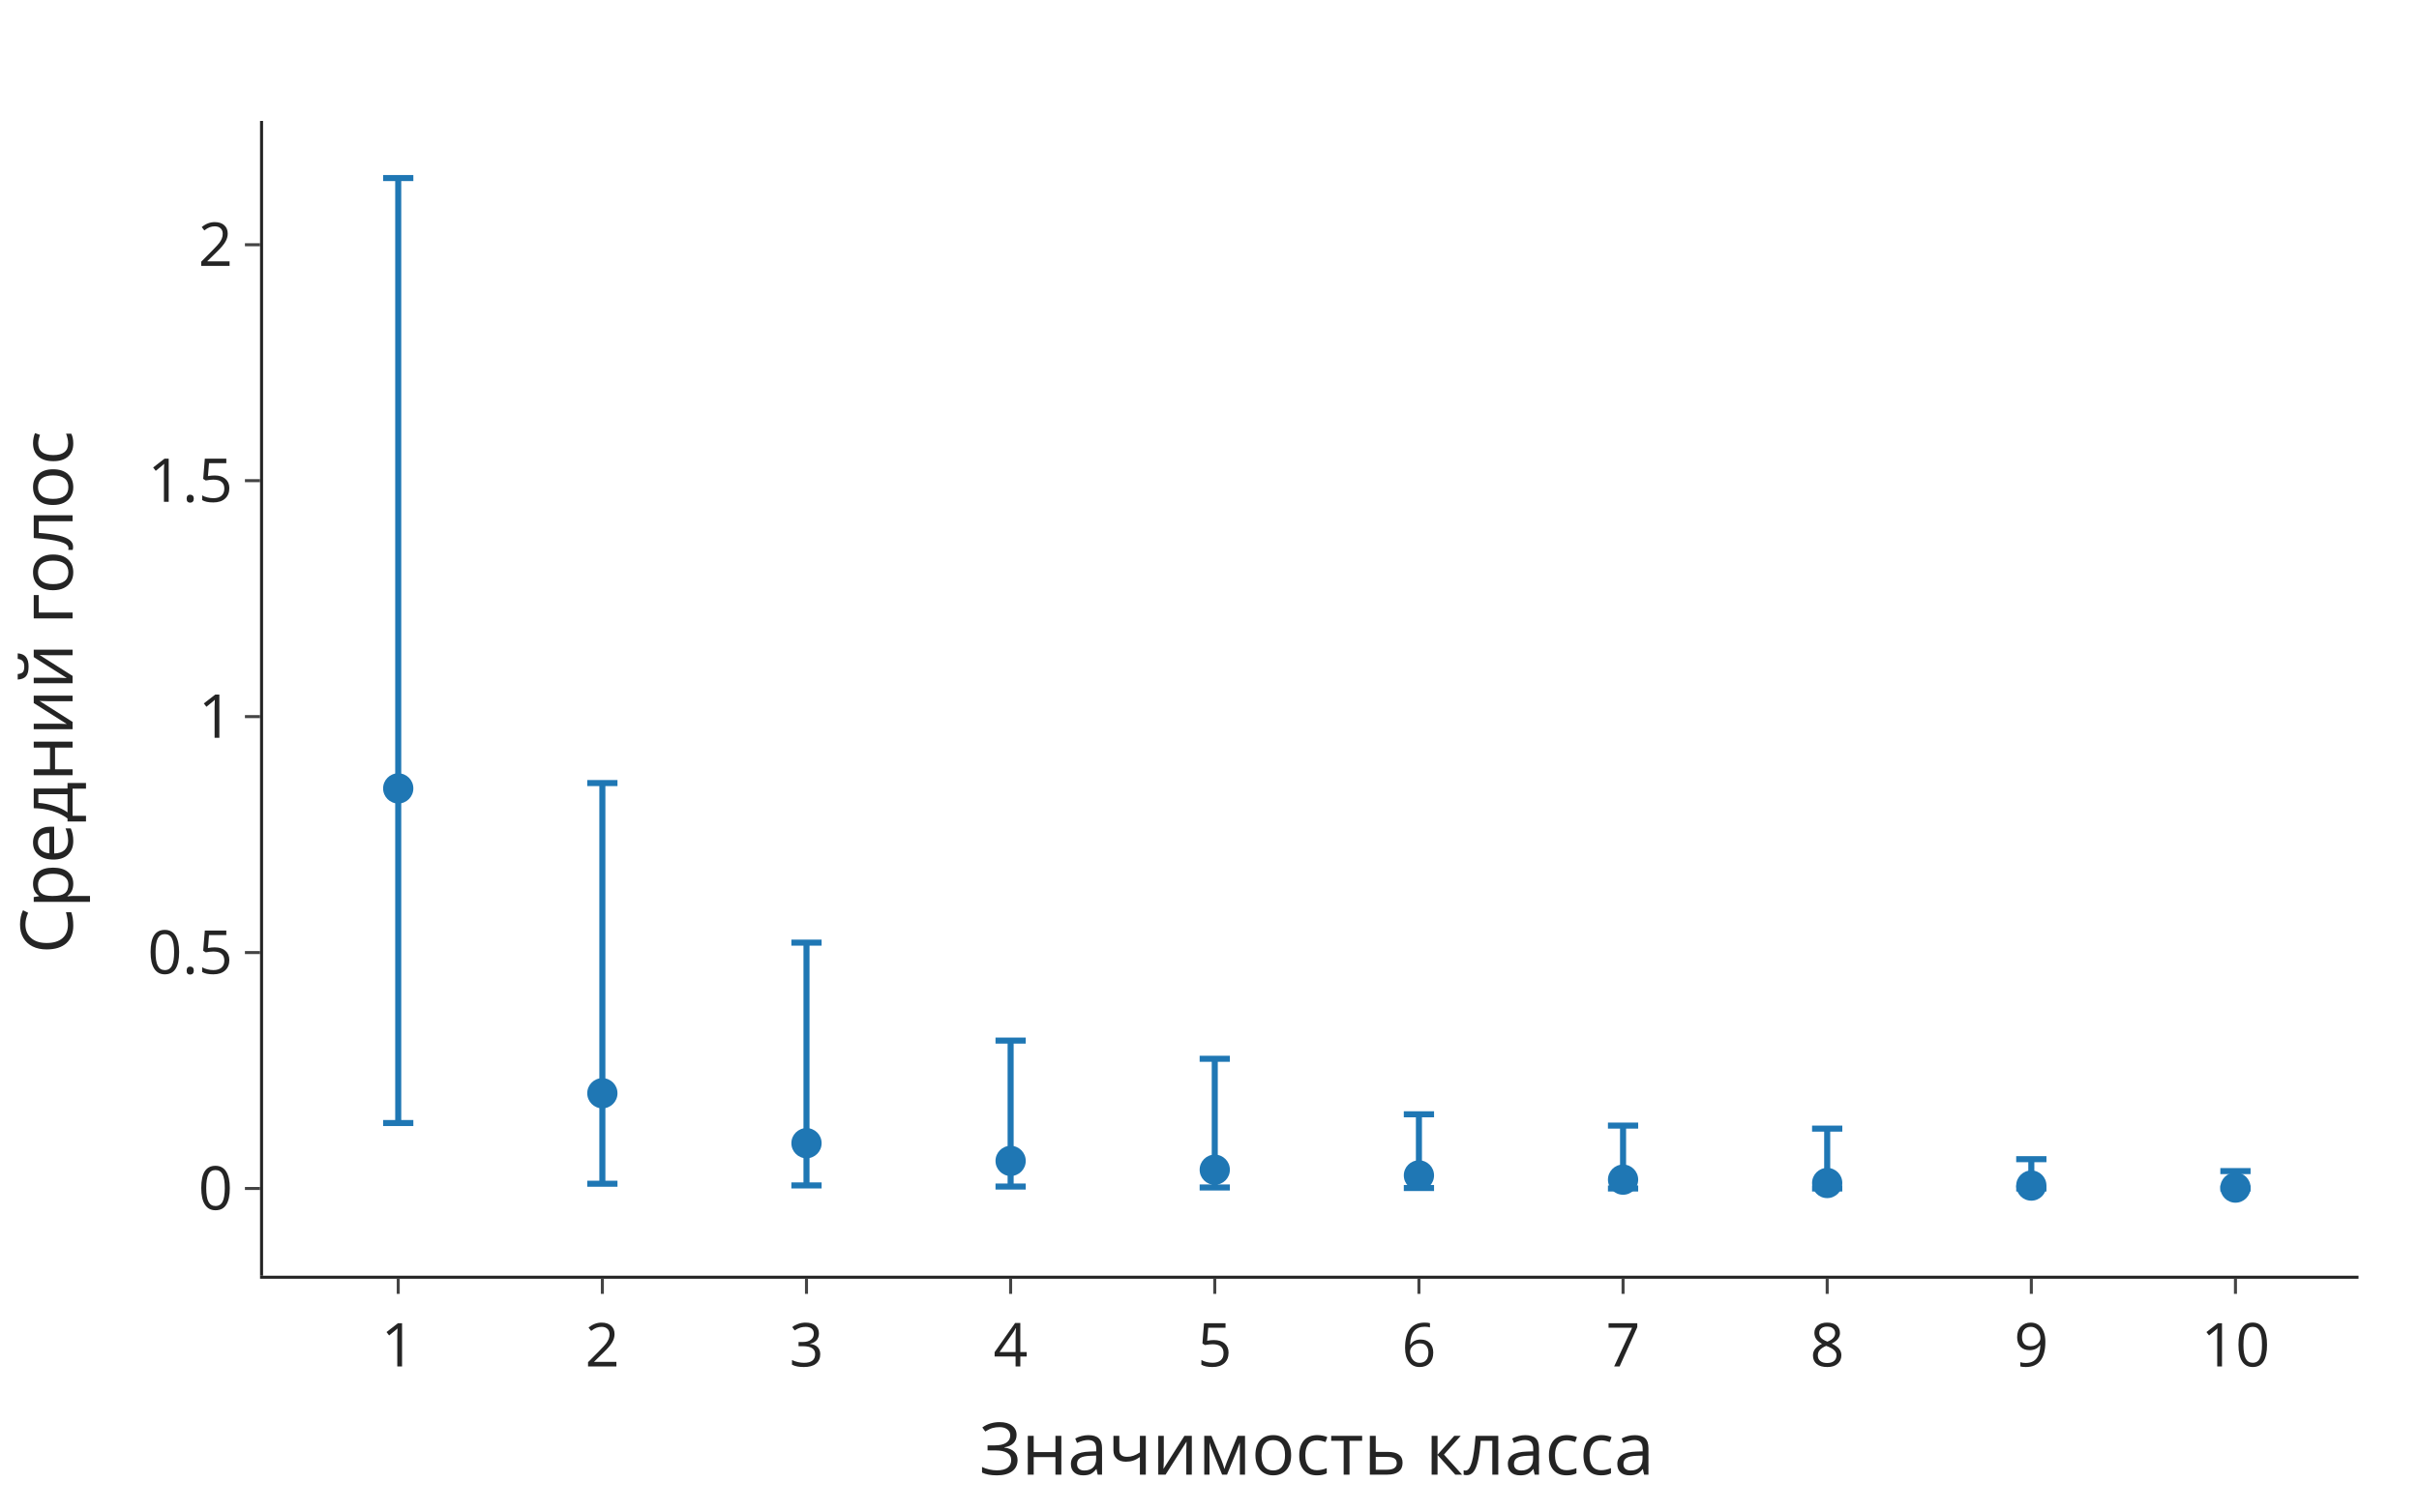
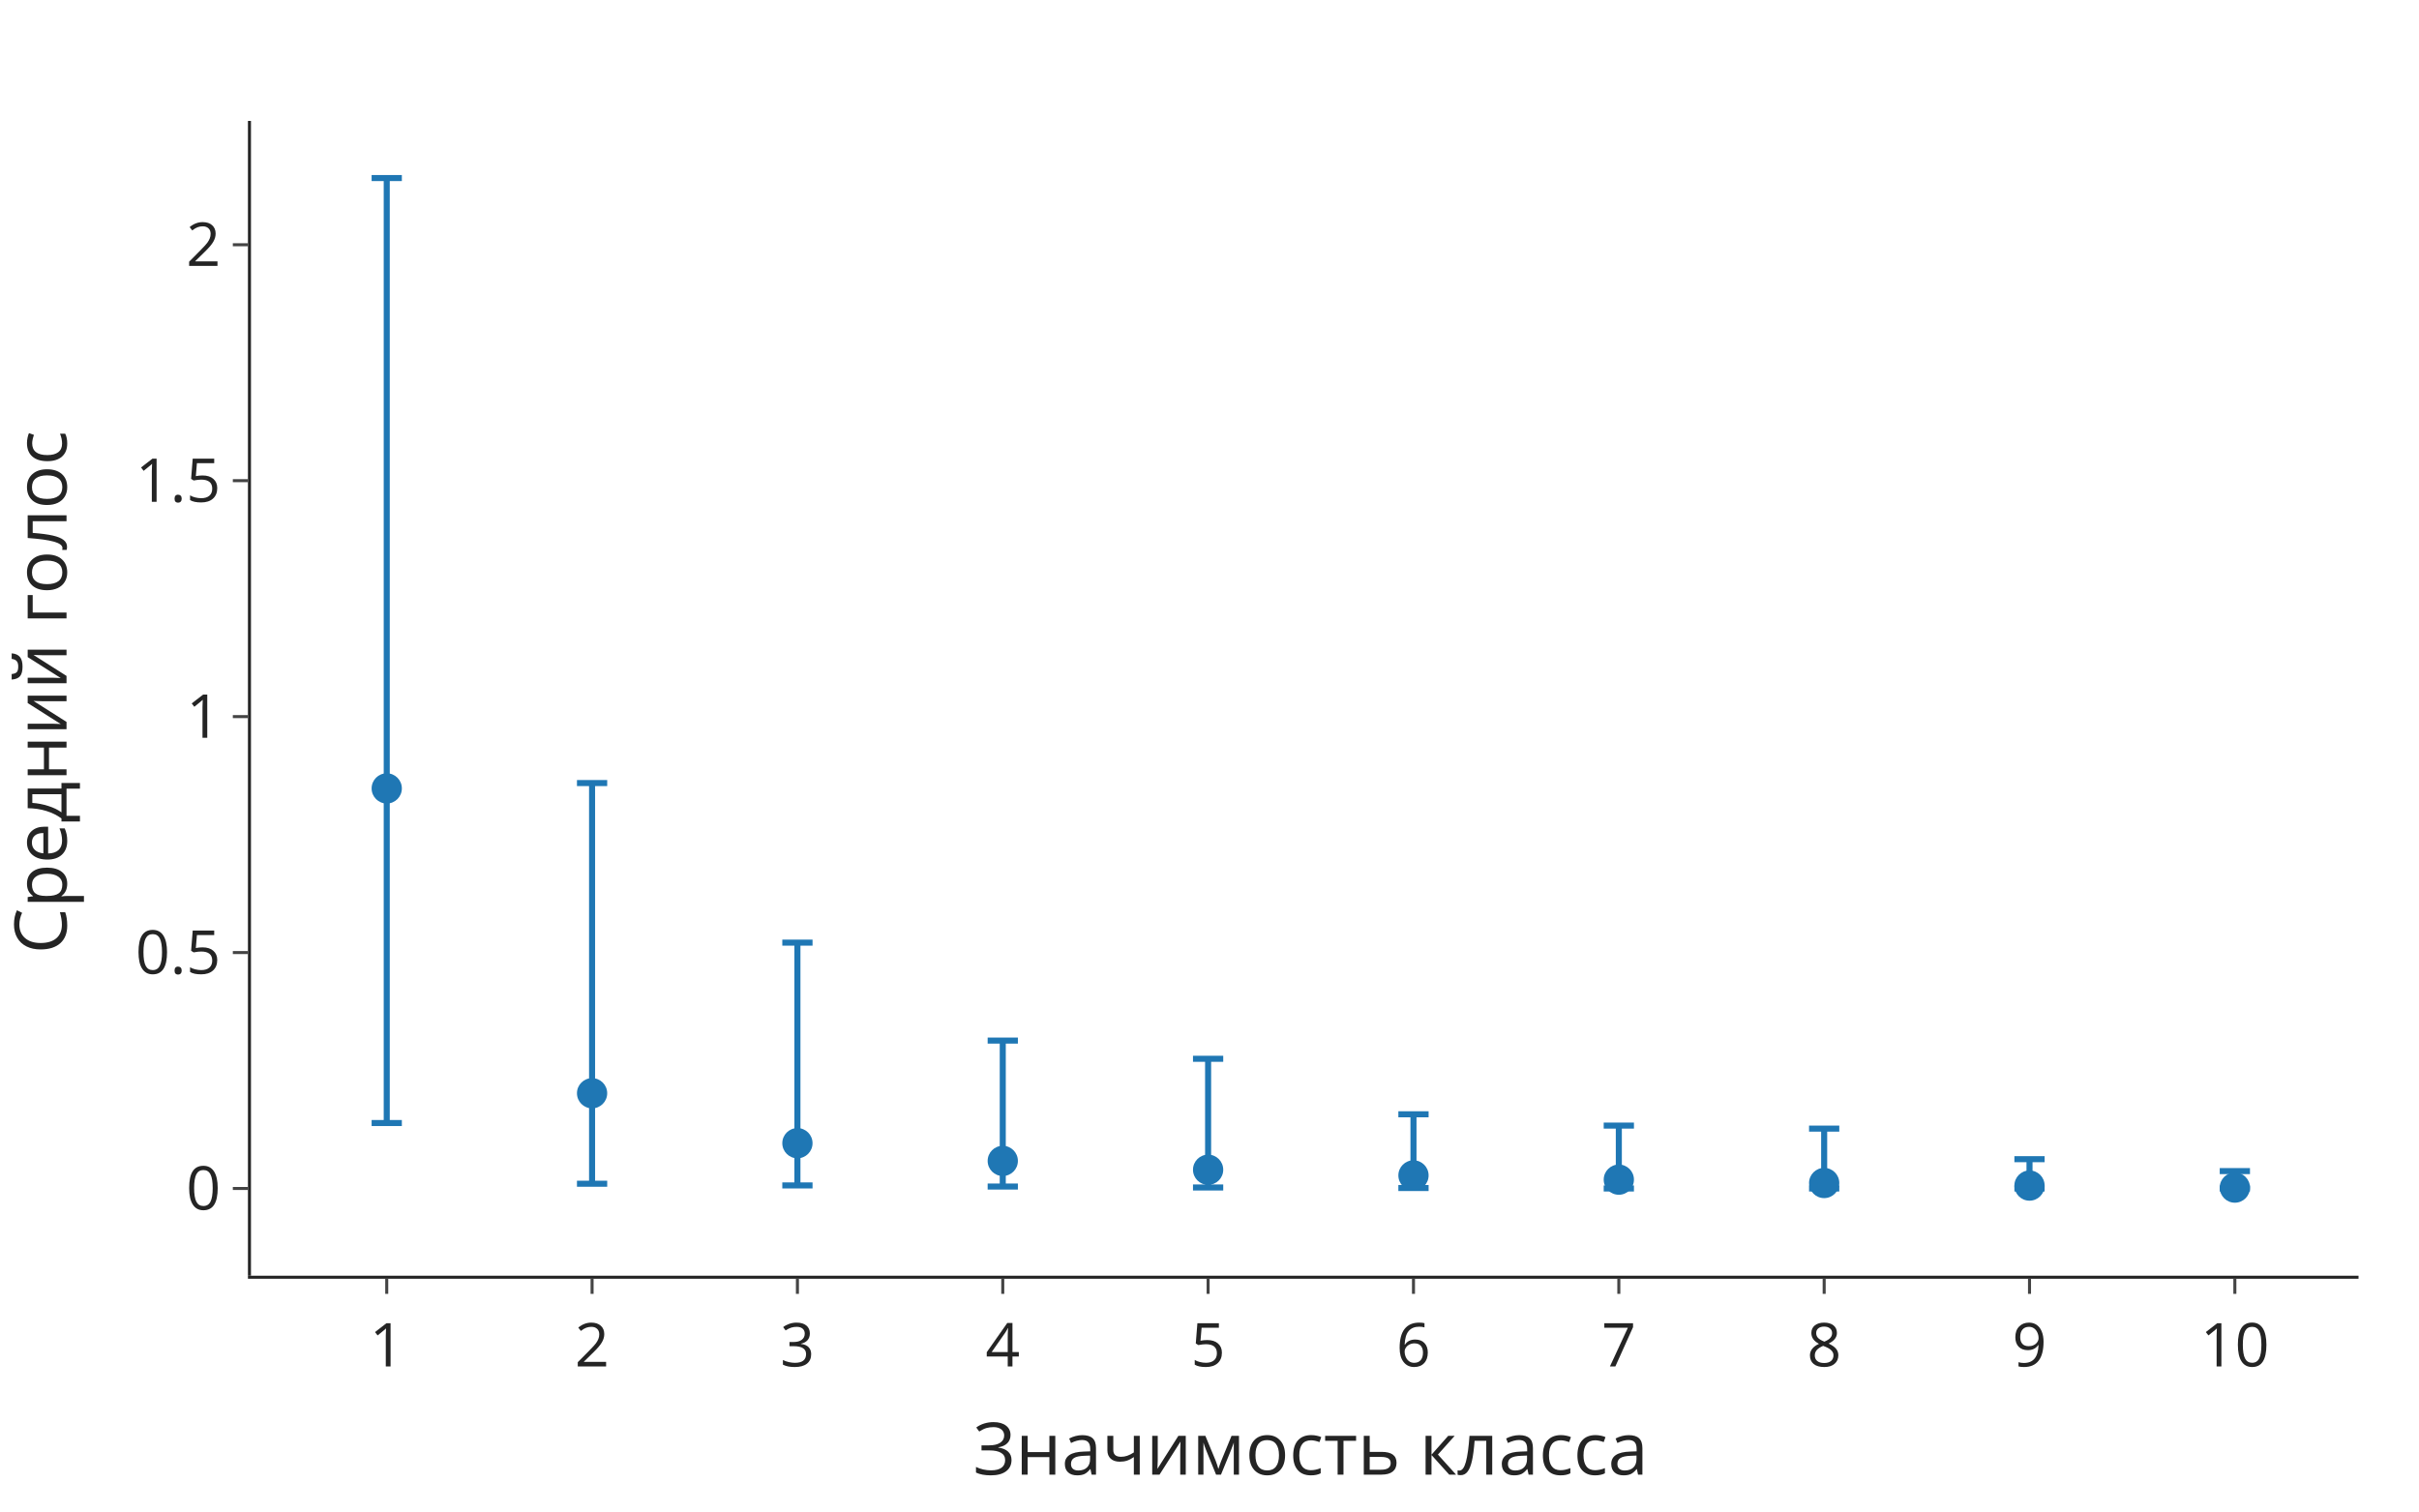
<svg xmlns="http://www.w3.org/2000/svg" class="main-svg" width="800" height="500" style="" viewBox="0 0 800 500">
  <rect x="0" y="0" width="800" height="500" style="fill: rgb(255, 255, 255); fill-opacity: 1;" />
-   <defs id="defs-25d19a">
+   <defs id="defs-a3bebe">
    <g class="clips">
-       <clipPath id="clip25d19axyplot" class="plotclip">
-         <rect width="689" height="378" />
+       <clipPath id="clipa3bebexyplot" class="plotclip">
+         <rect width="693" height="378" />
      </clipPath>
-       <clipPath class="axesclip" id="clip25d19ax">
-         <rect x="91" y="0" width="689" height="500" />
+       <clipPath class="axesclip" id="clipa3bebex">
+         <rect x="87" y="0" width="693" height="500" />
      </clipPath>
-       <clipPath class="axesclip" id="clip25d19ay">
+       <clipPath class="axesclip" id="clipa3bebey">
        <rect x="0" y="40" width="800" height="378" />
      </clipPath>
-       <clipPath class="axesclip" id="clip25d19axy">
-         <rect x="91" y="40" width="689" height="378" />
+       <clipPath class="axesclip" id="clipa3bebexy">
+         <rect x="87" y="40" width="693" height="378" />
      </clipPath>
    </g>
    <g class="gradients" />
  </defs>
  <g class="bglayer" />
  <g class="layer-below">
    <g class="imagelayer" />
    <g class="shapelayer" />
  </g>
  <g class="cartesianlayer">
    <g class="subplot xy">
      <g class="layer-subplot">
        <g class="shapelayer" />
        <g class="imagelayer" />
      </g>
      <g class="gridlayer">
        <g class="x" />
        <g class="y" />
      </g>
      <g class="zerolinelayer" />
      <path class="xlines-below" />
      <path class="ylines-below" />
      <g class="overlines-below" />
      <g class="xaxislayer-below" />
      <g class="yaxislayer-below" />
      <g class="overaxes-below" />
-       <g class="plot" transform="translate(91, 40)" clip-path="url('#clip25d19axyplot')">
+       <g class="plot" transform="translate(87, 40)" clip-path="url('#clipa3bebexyplot')">
        <g class="scatterlayer mlayer">
-           <g class="trace scatter trace3a6e0eeb-6f9f-4f3f-888a-11cbcd33f310" style="stroke-miterlimit: 2; opacity: 1;">
+           <g class="trace scatter trace63bc632e-748a-4f7d-8241-99947e5c9be6" style="stroke-miterlimit: 2; opacity: 1;">
            <g class="fills" />
            <g class="errorbars">
              <g class="errorbar" style="opacity: 1;">
-                 <path class="yerror" d="M35.7,18.9h10m-5,0V331.49m-5,0h10" style="vector-effect: non-scaling-stroke; stroke-width: 2px; stroke: rgb(31, 119, 180); stroke-opacity: 1;" />
+                 <path class="yerror" d="M35.9,18.9h10m-5,0V331.49m-5,0h10" style="vector-effect: non-scaling-stroke; stroke-width: 2px; stroke: rgb(31, 119, 180); stroke-opacity: 1;" />
              </g>
              <g class="errorbar" style="opacity: 1;">
-                 <path class="yerror" d="M103.21,219.03h10m-5,0V351.57m-5,0h10" style="vector-effect: non-scaling-stroke; stroke-width: 2px; stroke: rgb(31, 119, 180); stroke-opacity: 1;" />
+                 <path class="yerror" d="M103.81,219.03h10m-5,0V351.57m-5,0h10" style="vector-effect: non-scaling-stroke; stroke-width: 2px; stroke: rgb(31, 119, 180); stroke-opacity: 1;" />
              </g>
              <g class="errorbar" style="opacity: 1;">
-                 <path class="yerror" d="M170.72,271.82h10m-5,0V352.13m-5,0h10" style="vector-effect: non-scaling-stroke; stroke-width: 2px; stroke: rgb(31, 119, 180); stroke-opacity: 1;" />
+                 <path class="yerror" d="M171.72,271.82h10m-5,0V352.13m-5,0h10" style="vector-effect: non-scaling-stroke; stroke-width: 2px; stroke: rgb(31, 119, 180); stroke-opacity: 1;" />
              </g>
              <g class="errorbar" style="opacity: 1;">
-                 <path class="yerror" d="M238.23,304.22h10m-5,0V352.5m-5,0h10" style="vector-effect: non-scaling-stroke; stroke-width: 2px; stroke: rgb(31, 119, 180); stroke-opacity: 1;" />
+                 <path class="yerror" d="M239.63,304.22h10m-5,0V352.5m-5,0h10" style="vector-effect: non-scaling-stroke; stroke-width: 2px; stroke: rgb(31, 119, 180); stroke-opacity: 1;" />
              </g>
              <g class="errorbar" style="opacity: 1;">
-                 <path class="yerror" d="M305.74,310.24h10m-5,0V352.81m-5,0h10" style="vector-effect: non-scaling-stroke; stroke-width: 2px; stroke: rgb(31, 119, 180); stroke-opacity: 1;" />
+                 <path class="yerror" d="M307.54,310.24h10m-5,0V352.81m-5,0h10" style="vector-effect: non-scaling-stroke; stroke-width: 2px; stroke: rgb(31, 119, 180); stroke-opacity: 1;" />
              </g>
              <g class="errorbar" style="opacity: 1;">
-                 <path class="yerror" d="M373.26,328.6h10m-5,0V352.99m-5,0h10" style="vector-effect: non-scaling-stroke; stroke-width: 2px; stroke: rgb(31, 119, 180); stroke-opacity: 1;" />
+                 <path class="yerror" d="M375.46,328.6h10m-5,0V352.99m-5,0h10" style="vector-effect: non-scaling-stroke; stroke-width: 2px; stroke: rgb(31, 119, 180); stroke-opacity: 1;" />
              </g>
              <g class="errorbar" style="opacity: 1;">
-                 <path class="yerror" d="M440.77,332.34h10m-5,0V353.14m-5,0h10" style="vector-effect: non-scaling-stroke; stroke-width: 2px; stroke: rgb(31, 119, 180); stroke-opacity: 1;" />
+                 <path class="yerror" d="M443.37,332.34h10m-5,0V353.14m-5,0h10" style="vector-effect: non-scaling-stroke; stroke-width: 2px; stroke: rgb(31, 119, 180); stroke-opacity: 1;" />
              </g>
              <g class="errorbar" style="opacity: 1;">
-                 <path class="yerror" d="M508.28,333.34h10m-5,0V353.14m-5,0h10" style="vector-effect: non-scaling-stroke; stroke-width: 2px; stroke: rgb(31, 119, 180); stroke-opacity: 1;" />
+                 <path class="yerror" d="M511.28,333.34h10m-5,0V353.14m-5,0h10" style="vector-effect: non-scaling-stroke; stroke-width: 2px; stroke: rgb(31, 119, 180); stroke-opacity: 1;" />
              </g>
              <g class="errorbar" style="opacity: 1;">
-                 <path class="yerror" d="M575.79,343.45h10m-5,0V353.14m-5,0h10" style="vector-effect: non-scaling-stroke; stroke-width: 2px; stroke: rgb(31, 119, 180); stroke-opacity: 1;" />
+                 <path class="yerror" d="M579.19,343.45h10m-5,0V353.14m-5,0h10" style="vector-effect: non-scaling-stroke; stroke-width: 2px; stroke: rgb(31, 119, 180); stroke-opacity: 1;" />
              </g>
              <g class="errorbar" style="opacity: 1;">
-                 <path class="yerror" d="M643.3,347.39h10m-5,0V353.14m-5,0h10" style="vector-effect: non-scaling-stroke; stroke-width: 2px; stroke: rgb(31, 119, 180); stroke-opacity: 1;" />
+                 <path class="yerror" d="M647.1,347.39h10m-5,0V353.14m-5,0h10" style="vector-effect: non-scaling-stroke; stroke-width: 2px; stroke: rgb(31, 119, 180); stroke-opacity: 1;" />
              </g>
            </g>
            <g class="lines" />
            <g class="points">
-               <path class="point" transform="translate(40.7,220.8)" d="M5,0A5,5 0 1,1 0,-5A5,5 0 0,1 5,0Z" style="opacity: 1; stroke-width: 0px; fill: rgb(31, 119, 180); fill-opacity: 1;" />
-               <path class="point" transform="translate(108.21,321.64)" d="M5,0A5,5 0 1,1 0,-5A5,5 0 0,1 5,0Z" style="opacity: 1; stroke-width: 0px; fill: rgb(31, 119, 180); fill-opacity: 1;" />
-               <path class="point" transform="translate(175.72,338.16)" d="M5,0A5,5 0 1,1 0,-5A5,5 0 0,1 5,0Z" style="opacity: 1; stroke-width: 0px; fill: rgb(31, 119, 180); fill-opacity: 1;" />
-               <path class="point" transform="translate(243.23,344.02)" d="M5,0A5,5 0 1,1 0,-5A5,5 0 0,1 5,0Z" style="opacity: 1; stroke-width: 0px; fill: rgb(31, 119, 180); fill-opacity: 1;" />
-               <path class="point" transform="translate(310.74,346.94)" d="M5,0A5,5 0 1,1 0,-5A5,5 0 0,1 5,0Z" style="opacity: 1; stroke-width: 0px; fill: rgb(31, 119, 180); fill-opacity: 1;" />
-               <path class="point" transform="translate(378.26,348.82)" d="M5,0A5,5 0 1,1 0,-5A5,5 0 0,1 5,0Z" style="opacity: 1; stroke-width: 0px; fill: rgb(31, 119, 180); fill-opacity: 1;" />
-               <path class="point" transform="translate(445.77,350.22)" d="M5,0A5,5 0 1,1 0,-5A5,5 0 0,1 5,0Z" style="opacity: 1; stroke-width: 0px; fill: rgb(31, 119, 180); fill-opacity: 1;" />
-               <path class="point" transform="translate(513.28,351.33)" d="M5,0A5,5 0 1,1 0,-5A5,5 0 0,1 5,0Z" style="opacity: 1; stroke-width: 0px; fill: rgb(31, 119, 180); fill-opacity: 1;" />
-               <path class="point" transform="translate(580.79,352.18)" d="M5,0A5,5 0 1,1 0,-5A5,5 0 0,1 5,0Z" style="opacity: 1; stroke-width: 0px; fill: rgb(31, 119, 180); fill-opacity: 1;" />
-               <path class="point" transform="translate(648.3,352.85)" d="M5,0A5,5 0 1,1 0,-5A5,5 0 0,1 5,0Z" style="opacity: 1; stroke-width: 0px; fill: rgb(31, 119, 180); fill-opacity: 1;" />
+               <path class="point" transform="translate(40.9,220.8)" d="M5,0A5,5 0 1,1 0,-5A5,5 0 0,1 5,0Z" style="opacity: 1; stroke-width: 0px; fill: rgb(31, 119, 180); fill-opacity: 1;" />
+               <path class="point" transform="translate(108.81,321.64)" d="M5,0A5,5 0 1,1 0,-5A5,5 0 0,1 5,0Z" style="opacity: 1; stroke-width: 0px; fill: rgb(31, 119, 180); fill-opacity: 1;" />
+               <path class="point" transform="translate(176.72,338.16)" d="M5,0A5,5 0 1,1 0,-5A5,5 0 0,1 5,0Z" style="opacity: 1; stroke-width: 0px; fill: rgb(31, 119, 180); fill-opacity: 1;" />
+               <path class="point" transform="translate(244.63,344.02)" d="M5,0A5,5 0 1,1 0,-5A5,5 0 0,1 5,0Z" style="opacity: 1; stroke-width: 0px; fill: rgb(31, 119, 180); fill-opacity: 1;" />
+               <path class="point" transform="translate(312.54,346.94)" d="M5,0A5,5 0 1,1 0,-5A5,5 0 0,1 5,0Z" style="opacity: 1; stroke-width: 0px; fill: rgb(31, 119, 180); fill-opacity: 1;" />
+               <path class="point" transform="translate(380.46,348.82)" d="M5,0A5,5 0 1,1 0,-5A5,5 0 0,1 5,0Z" style="opacity: 1; stroke-width: 0px; fill: rgb(31, 119, 180); fill-opacity: 1;" />
+               <path class="point" transform="translate(448.37,350.22)" d="M5,0A5,5 0 1,1 0,-5A5,5 0 0,1 5,0Z" style="opacity: 1; stroke-width: 0px; fill: rgb(31, 119, 180); fill-opacity: 1;" />
+               <path class="point" transform="translate(516.28,351.33)" d="M5,0A5,5 0 1,1 0,-5A5,5 0 0,1 5,0Z" style="opacity: 1; stroke-width: 0px; fill: rgb(31, 119, 180); fill-opacity: 1;" />
+               <path class="point" transform="translate(584.19,352.18)" d="M5,0A5,5 0 1,1 0,-5A5,5 0 0,1 5,0Z" style="opacity: 1; stroke-width: 0px; fill: rgb(31, 119, 180); fill-opacity: 1;" />
+               <path class="point" transform="translate(652.1,352.85)" d="M5,0A5,5 0 1,1 0,-5A5,5 0 0,1 5,0Z" style="opacity: 1; stroke-width: 0px; fill: rgb(31, 119, 180); fill-opacity: 1;" />
            </g>
            <g class="text" />
          </g>
        </g>
      </g>
      <g class="overplot" />
-       <path class="xlines-above crisp" d="M86,422.5H780" style="fill: none; stroke-width: 1px; stroke: rgb(36, 36, 36); stroke-opacity: 1;" />
-       <path class="ylines-above crisp" d="M86.5,40V422" style="fill: none; stroke-width: 1px; stroke: rgb(36, 36, 36); stroke-opacity: 1;" />
+       <path class="xlines-above crisp" d="M82,422.5H780" style="fill: none; stroke-width: 1px; stroke: rgb(36, 36, 36); stroke-opacity: 1;" />
+       <path class="ylines-above crisp" d="M82.5,40V422" style="fill: none; stroke-width: 1px; stroke: rgb(36, 36, 36); stroke-opacity: 1;" />
      <g class="overlines-above" />
      <g class="xaxislayer-above">
-         <path class="xtick ticks crisp" d="M0,423v5" transform="translate(131.7,0)" style="stroke: rgb(68, 68, 68); stroke-opacity: 1; stroke-width: 1px;" />
-         <path class="xtick ticks crisp" d="M0,423v5" transform="translate(199.21,0)" style="stroke: rgb(68, 68, 68); stroke-opacity: 1; stroke-width: 1px;" />
-         <path class="xtick ticks crisp" d="M0,423v5" transform="translate(266.72,0)" style="stroke: rgb(68, 68, 68); stroke-opacity: 1; stroke-width: 1px;" />
-         <path class="xtick ticks crisp" d="M0,423v5" transform="translate(334.23,0)" style="stroke: rgb(68, 68, 68); stroke-opacity: 1; stroke-width: 1px;" />
-         <path class="xtick ticks crisp" d="M0,423v5" transform="translate(401.74,0)" style="stroke: rgb(68, 68, 68); stroke-opacity: 1; stroke-width: 1px;" />
-         <path class="xtick ticks crisp" d="M0,423v5" transform="translate(469.26,0)" style="stroke: rgb(68, 68, 68); stroke-opacity: 1; stroke-width: 1px;" />
-         <path class="xtick ticks crisp" d="M0,423v5" transform="translate(536.77,0)" style="stroke: rgb(68, 68, 68); stroke-opacity: 1; stroke-width: 1px;" />
-         <path class="xtick ticks crisp" d="M0,423v5" transform="translate(604.28,0)" style="stroke: rgb(68, 68, 68); stroke-opacity: 1; stroke-width: 1px;" />
-         <path class="xtick ticks crisp" d="M0,423v5" transform="translate(671.79,0)" style="stroke: rgb(68, 68, 68); stroke-opacity: 1; stroke-width: 1px;" />
-         <path class="xtick ticks crisp" d="M0,423v5" transform="translate(739.3,0)" style="stroke: rgb(68, 68, 68); stroke-opacity: 1; stroke-width: 1px;" />
+         <path class="xtick ticks crisp" d="M0,423v5" transform="translate(127.9,0)" style="stroke: rgb(68, 68, 68); stroke-opacity: 1; stroke-width: 1px;" />
+         <path class="xtick ticks crisp" d="M0,423v5" transform="translate(195.81,0)" style="stroke: rgb(68, 68, 68); stroke-opacity: 1; stroke-width: 1px;" />
+         <path class="xtick ticks crisp" d="M0,423v5" transform="translate(263.72,0)" style="stroke: rgb(68, 68, 68); stroke-opacity: 1; stroke-width: 1px;" />
+         <path class="xtick ticks crisp" d="M0,423v5" transform="translate(331.63,0)" style="stroke: rgb(68, 68, 68); stroke-opacity: 1; stroke-width: 1px;" />
+         <path class="xtick ticks crisp" d="M0,423v5" transform="translate(399.54,0)" style="stroke: rgb(68, 68, 68); stroke-opacity: 1; stroke-width: 1px;" />
+         <path class="xtick ticks crisp" d="M0,423v5" transform="translate(467.46,0)" style="stroke: rgb(68, 68, 68); stroke-opacity: 1; stroke-width: 1px;" />
+         <path class="xtick ticks crisp" d="M0,423v5" transform="translate(535.37,0)" style="stroke: rgb(68, 68, 68); stroke-opacity: 1; stroke-width: 1px;" />
+         <path class="xtick ticks crisp" d="M0,423v5" transform="translate(603.28,0)" style="stroke: rgb(68, 68, 68); stroke-opacity: 1; stroke-width: 1px;" />
+         <path class="xtick ticks crisp" d="M0,423v5" transform="translate(671.19,0)" style="stroke: rgb(68, 68, 68); stroke-opacity: 1; stroke-width: 1px;" />
+         <path class="xtick ticks crisp" d="M0,423v5" transform="translate(739.1,0)" style="stroke: rgb(68, 68, 68); stroke-opacity: 1; stroke-width: 1px;" />
        <g class="xtick">
-           <text text-anchor="middle" x="0" y="452" transform="translate(131.7,0)" style="font-family: 'Open Sans', verdana, arial, sans-serif; font-size: 20px; fill: rgb(36, 36, 36); fill-opacity: 1; white-space: pre;">1</text>
+           <text text-anchor="middle" x="0" y="452" transform="translate(127.9,0)" style="font-family: 'Open Sans', verdana, arial, sans-serif; font-size: 20px; fill: rgb(36, 36, 36); fill-opacity: 1; white-space: pre;">1</text>
        </g>
        <g class="xtick">
-           <text text-anchor="middle" x="0" y="452" transform="translate(199.21,0)" style="font-family: 'Open Sans', verdana, arial, sans-serif; font-size: 20px; fill: rgb(36, 36, 36); fill-opacity: 1; white-space: pre;">2</text>
+           <text text-anchor="middle" x="0" y="452" transform="translate(195.81,0)" style="font-family: 'Open Sans', verdana, arial, sans-serif; font-size: 20px; fill: rgb(36, 36, 36); fill-opacity: 1; white-space: pre;">2</text>
        </g>
        <g class="xtick">
-           <text text-anchor="middle" x="0" y="452" transform="translate(266.72,0)" style="font-family: 'Open Sans', verdana, arial, sans-serif; font-size: 20px; fill: rgb(36, 36, 36); fill-opacity: 1; white-space: pre;">3</text>
+           <text text-anchor="middle" x="0" y="452" transform="translate(263.72,0)" style="font-family: 'Open Sans', verdana, arial, sans-serif; font-size: 20px; fill: rgb(36, 36, 36); fill-opacity: 1; white-space: pre;">3</text>
        </g>
        <g class="xtick">
-           <text text-anchor="middle" x="0" y="452" transform="translate(334.23,0)" style="font-family: 'Open Sans', verdana, arial, sans-serif; font-size: 20px; fill: rgb(36, 36, 36); fill-opacity: 1; white-space: pre;">4</text>
+           <text text-anchor="middle" x="0" y="452" transform="translate(331.63,0)" style="font-family: 'Open Sans', verdana, arial, sans-serif; font-size: 20px; fill: rgb(36, 36, 36); fill-opacity: 1; white-space: pre;">4</text>
        </g>
        <g class="xtick">
-           <text text-anchor="middle" x="0" y="452" transform="translate(401.74,0)" style="font-family: 'Open Sans', verdana, arial, sans-serif; font-size: 20px; fill: rgb(36, 36, 36); fill-opacity: 1; white-space: pre;">5</text>
+           <text text-anchor="middle" x="0" y="452" transform="translate(399.54,0)" style="font-family: 'Open Sans', verdana, arial, sans-serif; font-size: 20px; fill: rgb(36, 36, 36); fill-opacity: 1; white-space: pre;">5</text>
        </g>
        <g class="xtick">
-           <text text-anchor="middle" x="0" y="452" transform="translate(469.26,0)" style="font-family: 'Open Sans', verdana, arial, sans-serif; font-size: 20px; fill: rgb(36, 36, 36); fill-opacity: 1; white-space: pre;">6</text>
+           <text text-anchor="middle" x="0" y="452" transform="translate(467.46,0)" style="font-family: 'Open Sans', verdana, arial, sans-serif; font-size: 20px; fill: rgb(36, 36, 36); fill-opacity: 1; white-space: pre;">6</text>
        </g>
        <g class="xtick">
-           <text text-anchor="middle" x="0" y="452" transform="translate(536.77,0)" style="font-family: 'Open Sans', verdana, arial, sans-serif; font-size: 20px; fill: rgb(36, 36, 36); fill-opacity: 1; white-space: pre;">7</text>
+           <text text-anchor="middle" x="0" y="452" transform="translate(535.37,0)" style="font-family: 'Open Sans', verdana, arial, sans-serif; font-size: 20px; fill: rgb(36, 36, 36); fill-opacity: 1; white-space: pre;">7</text>
        </g>
        <g class="xtick">
-           <text text-anchor="middle" x="0" y="452" transform="translate(604.28,0)" style="font-family: 'Open Sans', verdana, arial, sans-serif; font-size: 20px; fill: rgb(36, 36, 36); fill-opacity: 1; white-space: pre;">8</text>
+           <text text-anchor="middle" x="0" y="452" transform="translate(603.28,0)" style="font-family: 'Open Sans', verdana, arial, sans-serif; font-size: 20px; fill: rgb(36, 36, 36); fill-opacity: 1; white-space: pre;">8</text>
        </g>
        <g class="xtick">
-           <text text-anchor="middle" x="0" y="452" transform="translate(671.79,0)" style="font-family: 'Open Sans', verdana, arial, sans-serif; font-size: 20px; fill: rgb(36, 36, 36); fill-opacity: 1; white-space: pre;">9</text>
+           <text text-anchor="middle" x="0" y="452" transform="translate(671.19,0)" style="font-family: 'Open Sans', verdana, arial, sans-serif; font-size: 20px; fill: rgb(36, 36, 36); fill-opacity: 1; white-space: pre;">9</text>
        </g>
        <g class="xtick">
-           <text text-anchor="middle" x="0" y="452" transform="translate(739.3,0)" style="font-family: 'Open Sans', verdana, arial, sans-serif; font-size: 20px; fill: rgb(36, 36, 36); fill-opacity: 1; white-space: pre;">10</text>
+           <text text-anchor="middle" x="0" y="452" transform="translate(739.1,0)" style="font-family: 'Open Sans', verdana, arial, sans-serif; font-size: 20px; fill: rgb(36, 36, 36); fill-opacity: 1; white-space: pre;">10</text>
        </g>
      </g>
      <g class="yaxislayer-above">
-         <path class="ytick ticks crisp" d="M86,0h-5" transform="translate(0,393.14)" style="stroke: rgb(68, 68, 68); stroke-opacity: 1; stroke-width: 1px;" />
-         <path class="ytick ticks crisp" d="M86,0h-5" transform="translate(0,315.1)" style="stroke: rgb(68, 68, 68); stroke-opacity: 1; stroke-width: 1px;" />
-         <path class="ytick ticks crisp" d="M86,0h-5" transform="translate(0,237.05)" style="stroke: rgb(68, 68, 68); stroke-opacity: 1; stroke-width: 1px;" />
-         <path class="ytick ticks crisp" d="M86,0h-5" transform="translate(0,159)" style="stroke: rgb(68, 68, 68); stroke-opacity: 1; stroke-width: 1px;" />
-         <path class="ytick ticks crisp" d="M86,0h-5" transform="translate(0,80.96)" style="stroke: rgb(68, 68, 68); stroke-opacity: 1; stroke-width: 1px;" />
+         <path class="ytick ticks crisp" d="M82,0h-5" transform="translate(0,393.14)" style="stroke: rgb(68, 68, 68); stroke-opacity: 1; stroke-width: 1px;" />
+         <path class="ytick ticks crisp" d="M82,0h-5" transform="translate(0,315.1)" style="stroke: rgb(68, 68, 68); stroke-opacity: 1; stroke-width: 1px;" />
+         <path class="ytick ticks crisp" d="M82,0h-5" transform="translate(0,237.05)" style="stroke: rgb(68, 68, 68); stroke-opacity: 1; stroke-width: 1px;" />
+         <path class="ytick ticks crisp" d="M82,0h-5" transform="translate(0,159)" style="stroke: rgb(68, 68, 68); stroke-opacity: 1; stroke-width: 1px;" />
+         <path class="ytick ticks crisp" d="M82,0h-5" transform="translate(0,80.96)" style="stroke: rgb(68, 68, 68); stroke-opacity: 1; stroke-width: 1px;" />
        <g class="ytick">
-           <text text-anchor="end" x="77" y="7" transform="translate(0,393.14)" style="font-family: 'Open Sans', verdana, arial, sans-serif; font-size: 20px; fill: rgb(36, 36, 36); fill-opacity: 1; white-space: pre;">0</text>
+           <text text-anchor="end" x="73" y="7" transform="translate(0,393.14)" style="font-family: 'Open Sans', verdana, arial, sans-serif; font-size: 20px; fill: rgb(36, 36, 36); fill-opacity: 1; white-space: pre;">0</text>
        </g>
        <g class="ytick">
-           <text text-anchor="end" x="77" y="7" transform="translate(0,315.1)" style="font-family: 'Open Sans', verdana, arial, sans-serif; font-size: 20px; fill: rgb(36, 36, 36); fill-opacity: 1; white-space: pre;">0.5</text>
+           <text text-anchor="end" x="73" y="7" transform="translate(0,315.1)" style="font-family: 'Open Sans', verdana, arial, sans-serif; font-size: 20px; fill: rgb(36, 36, 36); fill-opacity: 1; white-space: pre;">0.5</text>
        </g>
        <g class="ytick">
-           <text text-anchor="end" x="77" y="7" transform="translate(0,237.05)" style="font-family: 'Open Sans', verdana, arial, sans-serif; font-size: 20px; fill: rgb(36, 36, 36); fill-opacity: 1; white-space: pre;">1</text>
+           <text text-anchor="end" x="73" y="7" transform="translate(0,237.05)" style="font-family: 'Open Sans', verdana, arial, sans-serif; font-size: 20px; fill: rgb(36, 36, 36); fill-opacity: 1; white-space: pre;">1</text>
        </g>
        <g class="ytick">
-           <text text-anchor="end" x="77" y="7" transform="translate(0,159)" style="font-family: 'Open Sans', verdana, arial, sans-serif; font-size: 20px; fill: rgb(36, 36, 36); fill-opacity: 1; white-space: pre;">1.5</text>
+           <text text-anchor="end" x="73" y="7" transform="translate(0,159)" style="font-family: 'Open Sans', verdana, arial, sans-serif; font-size: 20px; fill: rgb(36, 36, 36); fill-opacity: 1; white-space: pre;">1.5</text>
        </g>
        <g class="ytick">
-           <text text-anchor="end" x="77" y="7" transform="translate(0,80.96)" style="font-family: 'Open Sans', verdana, arial, sans-serif; font-size: 20px; fill: rgb(36, 36, 36); fill-opacity: 1; white-space: pre;">2</text>
+           <text text-anchor="end" x="73" y="7" transform="translate(0,80.96)" style="font-family: 'Open Sans', verdana, arial, sans-serif; font-size: 20px; fill: rgb(36, 36, 36); fill-opacity: 1; white-space: pre;">2</text>
        </g>
      </g>
      <g class="overaxes-above" />
    </g>
  </g>
  <g class="polarlayer" />
  <g class="ternarylayer" />
  <g class="geolayer" />
  <g class="funnelarealayer" />
  <g class="pielayer" />
  <g class="treemaplayer" />
  <g class="sunburstlayer" />
  <g class="glimages" />
-   <defs id="topdefs-25d19a">
+   <defs id="topdefs-a3bebe">
    <g class="clips" />
  </defs>
  <g class="layer-above">
    <g class="imagelayer" />
    <g class="shapelayer" />
  </g>
  <g class="infolayer">
    <g class="g-gtitle" />
    <g class="g-xtitle">
-       <text class="xtitle" x="435.5" y="487.8" text-anchor="middle" style="font-family: 'Open Sans', verdana, arial, sans-serif; font-size: 24px; fill: rgb(36, 36, 36); opacity: 1; font-weight: normal; white-space: pre;">Значимость класса</text>
+       <text class="xtitle" x="433.5" y="487.8" text-anchor="middle" style="font-family: 'Open Sans', verdana, arial, sans-serif; font-size: 24px; fill: rgb(36, 36, 36); opacity: 1; font-weight: normal; white-space: pre;">Значимость класса</text>
    </g>
-     <g class="g-ytitle" transform="translate(11.51855,0)">
-       <text class="ytitle" transform="rotate(-90,12.48125,229)" x="12.481" y="229" text-anchor="middle" style="font-family: 'Open Sans', verdana, arial, sans-serif; font-size: 24px; fill: rgb(36, 36, 36); opacity: 1; font-weight: normal; white-space: pre;">Средний голос</text>
+     <g class="g-ytitle" transform="translate(9.612305,0)">
+       <text class="ytitle" transform="rotate(-90,12.3875,229)" x="12.388" y="229" text-anchor="middle" style="font-family: 'Open Sans', verdana, arial, sans-serif; font-size: 24px; fill: rgb(36, 36, 36); opacity: 1; font-weight: normal; white-space: pre;">Средний голос</text>
    </g>
  </g>
</svg>
